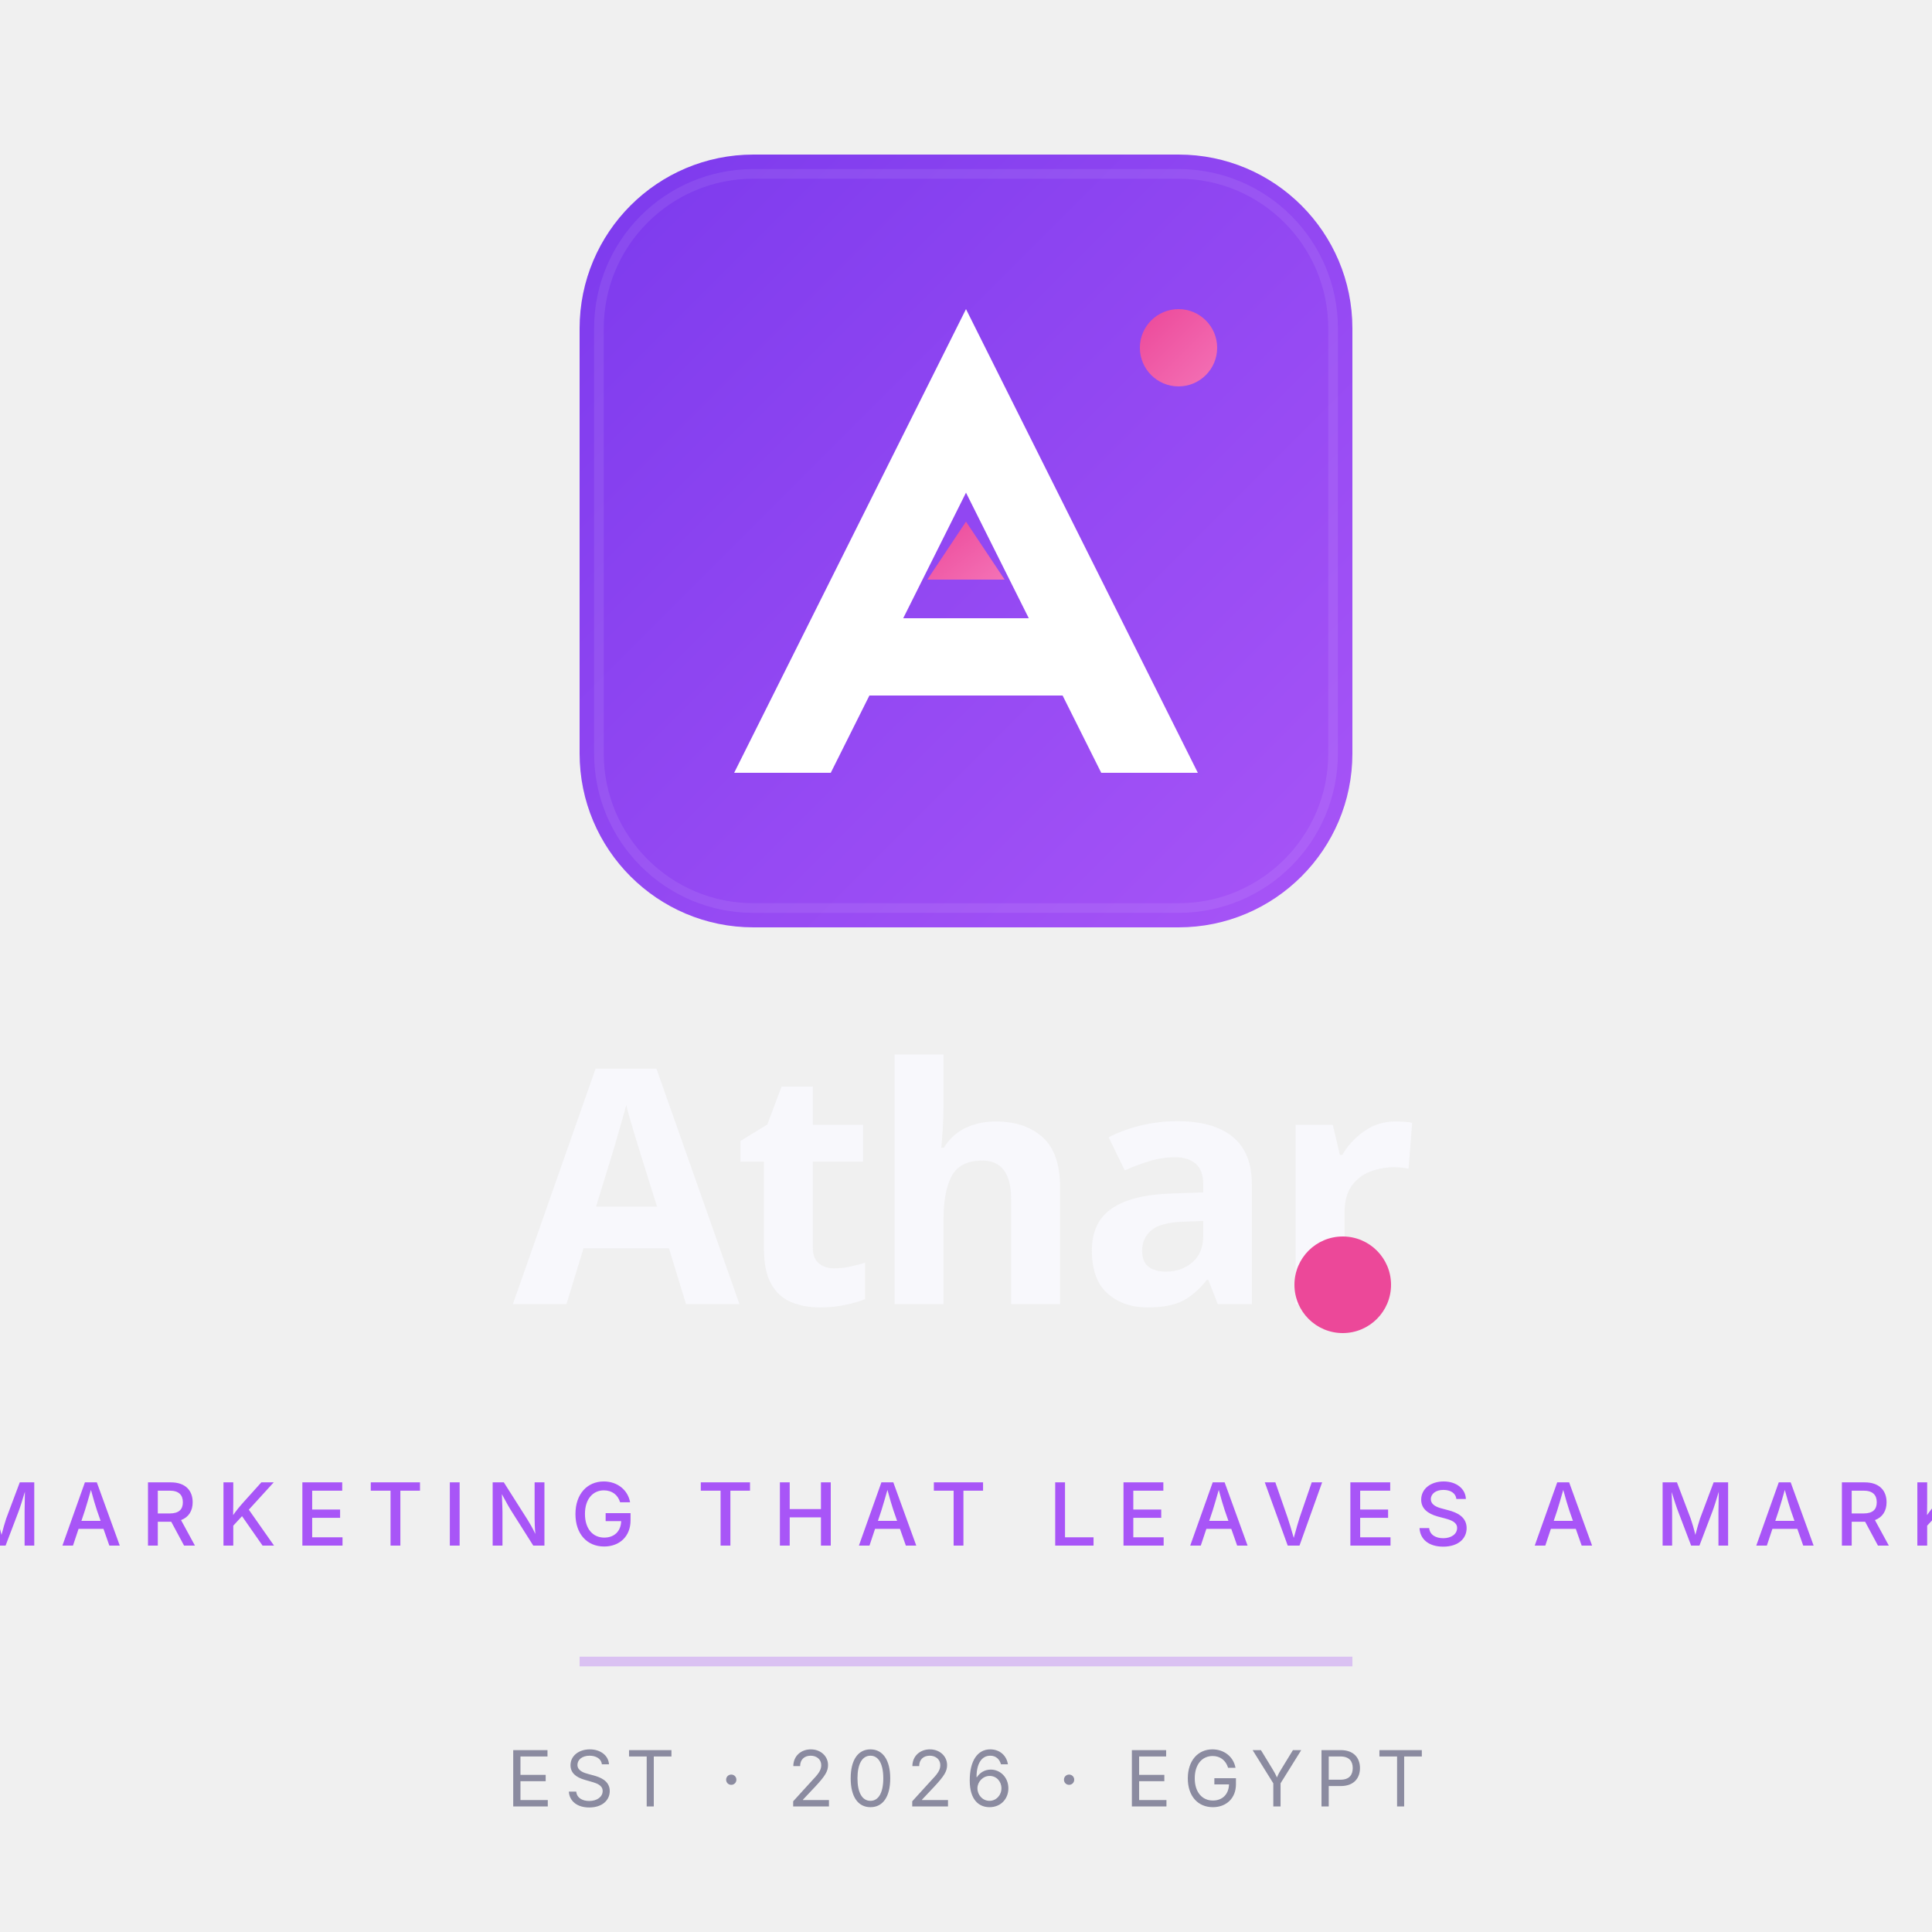
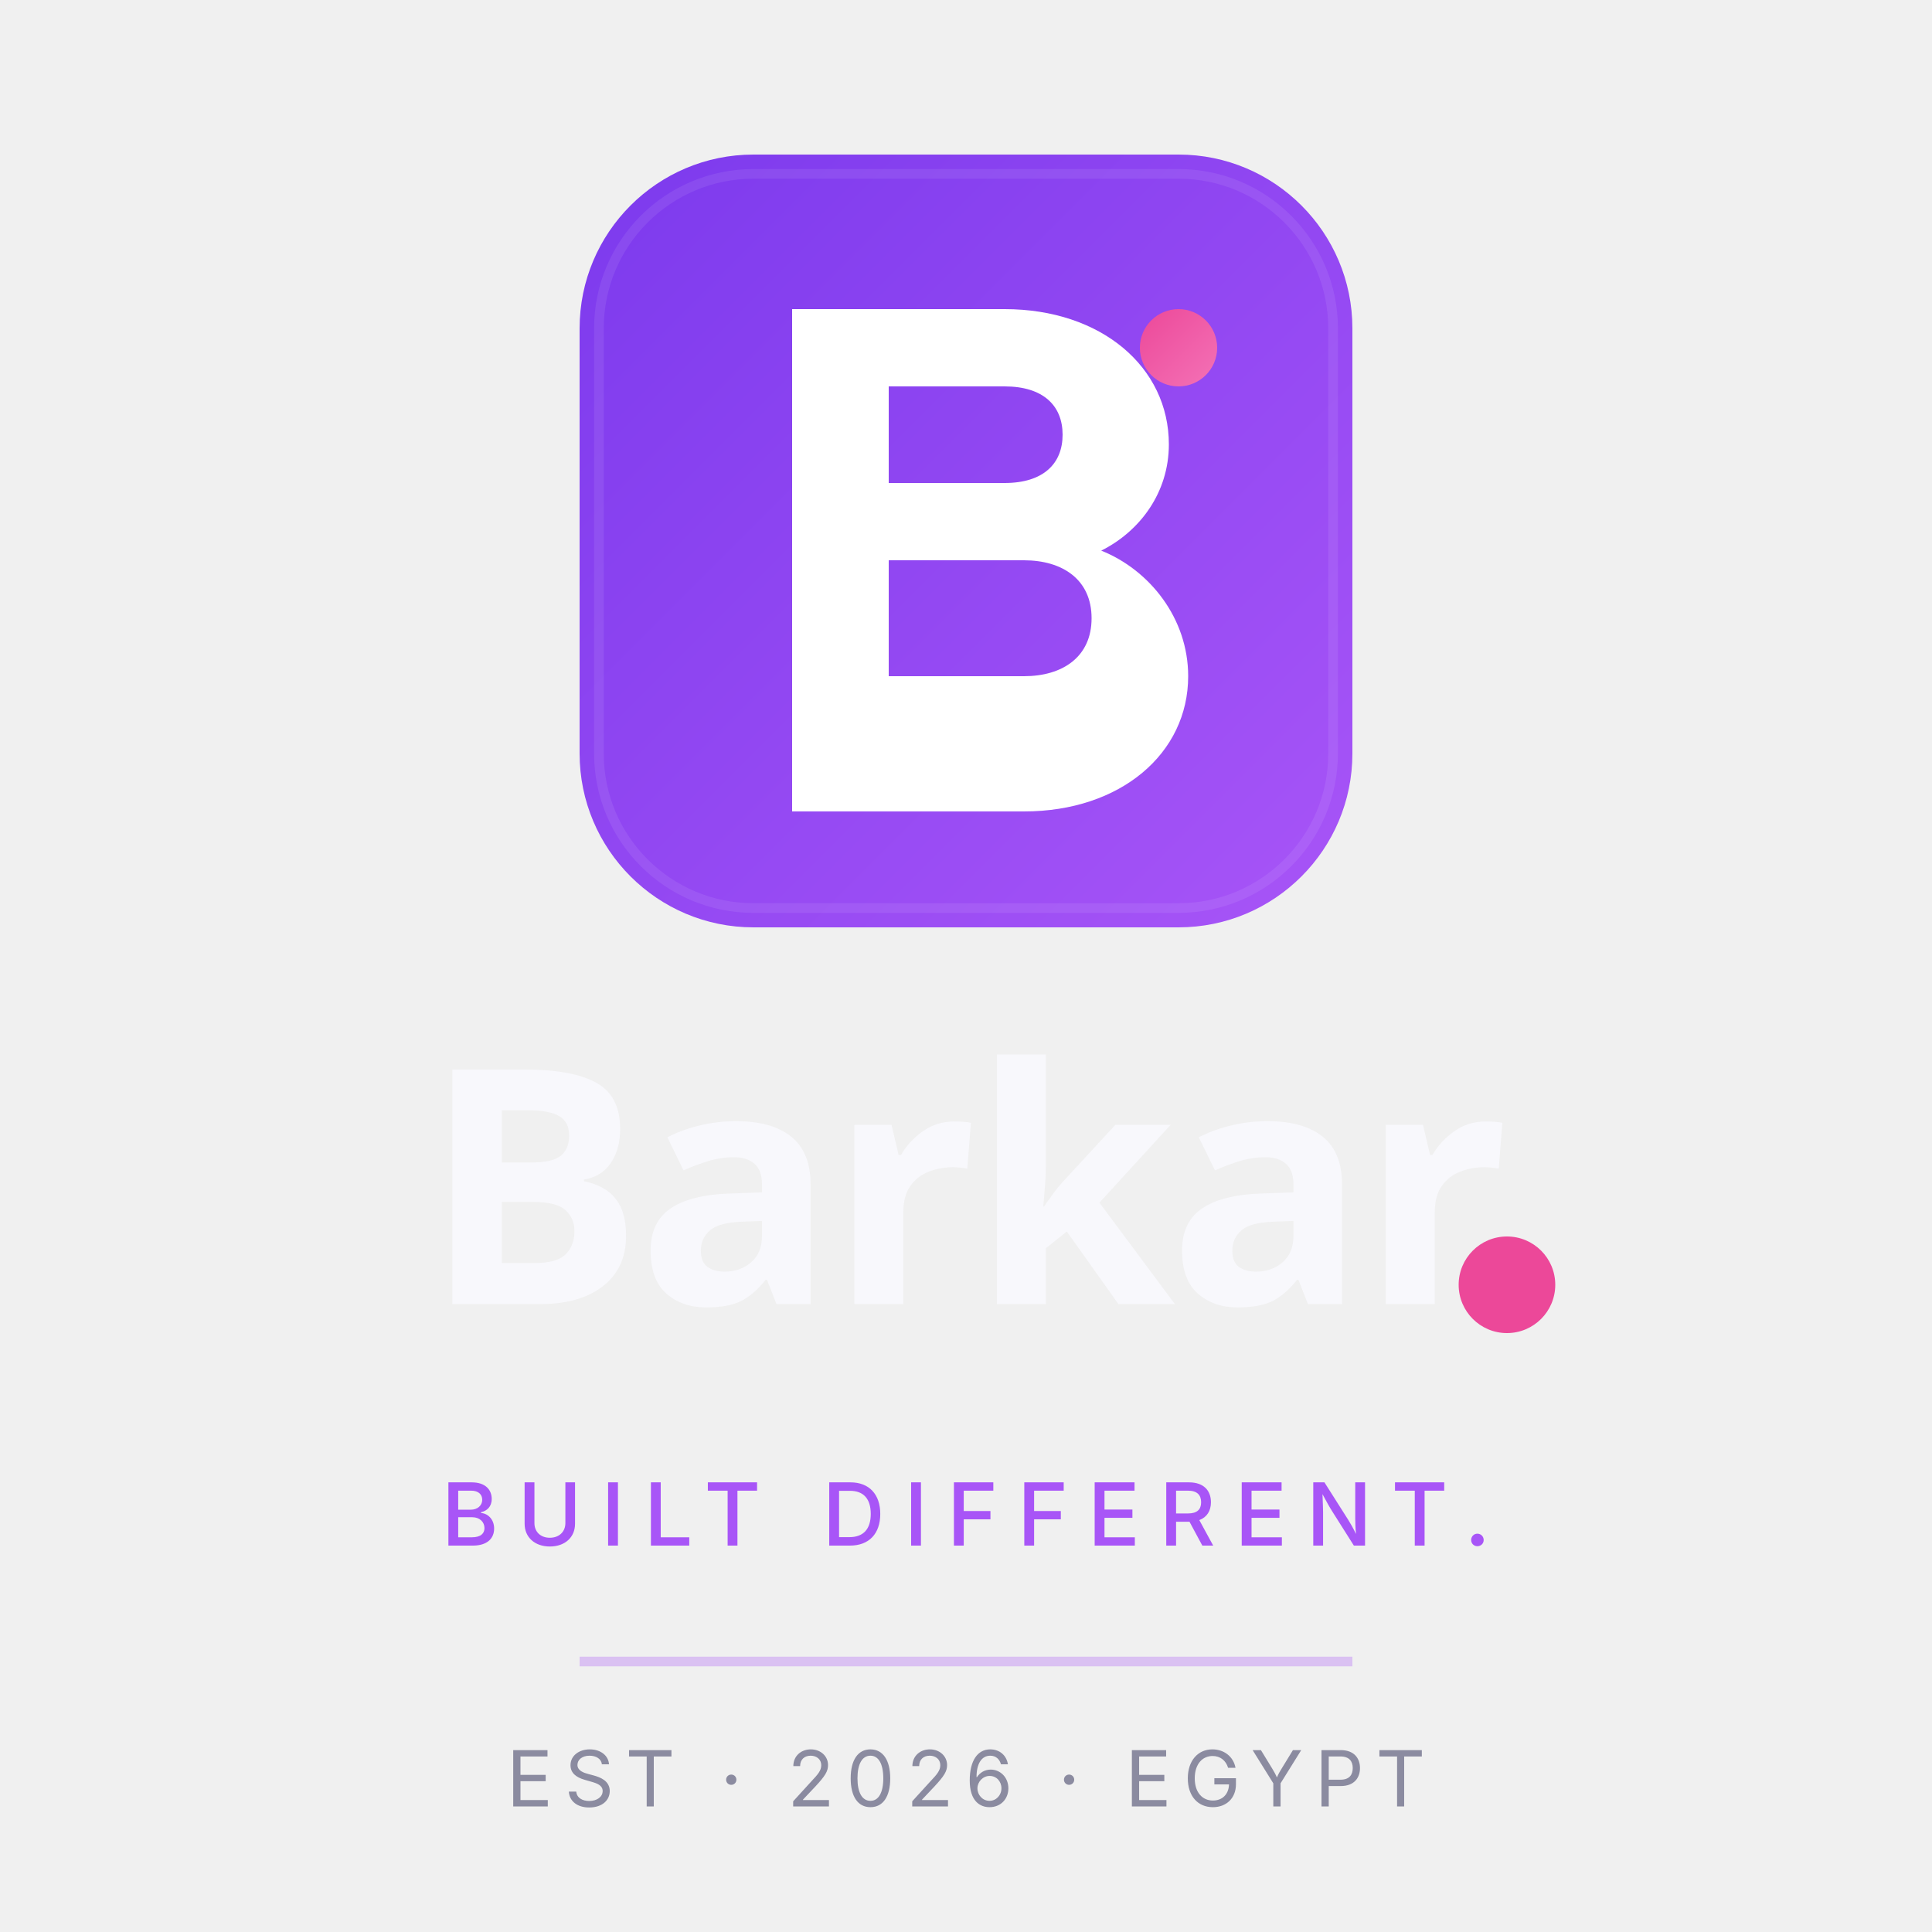
<svg xmlns="http://www.w3.org/2000/svg" viewBox="0 0 200 200" width="200" height="200">
  <defs>
    <linearGradient id="bg3" x1="0%" y1="0%" x2="100%" y2="100%">
      <stop offset="0%" stop-color="#7C3AED" />
      <stop offset="100%" stop-color="#A855F7" />
    </linearGradient>
    <linearGradient id="sp3" x1="0%" y1="0%" x2="100%" y2="100%">
      <stop offset="0%" stop-color="#EC4899" />
      <stop offset="100%" stop-color="#F472B6" />
    </linearGradient>
  </defs>
  <g transform="translate(60 16)">
    <rect width="80" height="80" rx="18" fill="url(#bg3)" />
    <rect x="2" y="2" width="76" height="76" rx="16" fill="none" stroke="rgba(255,255,255,0.08)" stroke-width="1" />
-     <path d="M 40 16 L 64 64 L 54 64 L 50 56 L 30 56 L 26 64 L 16 64 Z M 33.5 48 L 46.5 48 L 40 35 Z" fill="#FFFFFF" />
-     <path d="M 36 44 L 40 38 L 44 44 Z" fill="url(#sp3)" />
+     <path fill-rule="evenodd" d="M22 16h22c10 0 17 6 17 14 0 5-3 9-7 11 5 2 9 7 9 13 0 8-7 14-17 14H22V16zm10 8v10h12c4 0 6-2 6-5s-2-5-6-5H32zm0 18v12h14c4 0 7-2 7-6s-3-6-7-6H32z" fill="#FFFFFF" />
    <circle cx="62" cy="20" r="4" fill="url(#sp3)" />
  </g>
-   <text x="100" y="135" text-anchor="middle" font-family="'Space Grotesk', system-ui, sans-serif" font-size="34" font-weight="700" fill="#F8F8FC" letter-spacing="-0.02em">Athar</text>
-   <circle cx="139" cy="133" r="5" fill="#EC4899" />
-   <text x="100" y="160" text-anchor="middle" font-family="'Inter', system-ui, sans-serif" font-size="9" font-weight="500" fill="#A855F7" letter-spacing="0.22em">MARKETING THAT LEAVES A MARK</text>
+   <text x="100" y="135" text-anchor="middle" font-family="'Space Grotesk', system-ui, sans-serif" font-size="34" font-weight="700" fill="#F8F8FC" letter-spacing="-0.02em">Barkar</text>
+   <circle cx="156" cy="133" r="5" fill="#EC4899" />
+   <text x="100" y="160" text-anchor="middle" font-family="'Inter', system-ui, sans-serif" font-size="9" font-weight="500" fill="#A855F7" letter-spacing="0.22em">BUILT DIFFERENT.</text>
  <line x1="60" y1="172" x2="140" y2="172" stroke="rgba(168,85,247,0.3)" stroke-width="1" />
  <text x="100" y="187" text-anchor="middle" font-family="'Inter', system-ui, sans-serif" font-size="8" font-weight="400" fill="#8B8BA0" letter-spacing="0.15em">EST · 2026 · EGYPT</text>
</svg>
